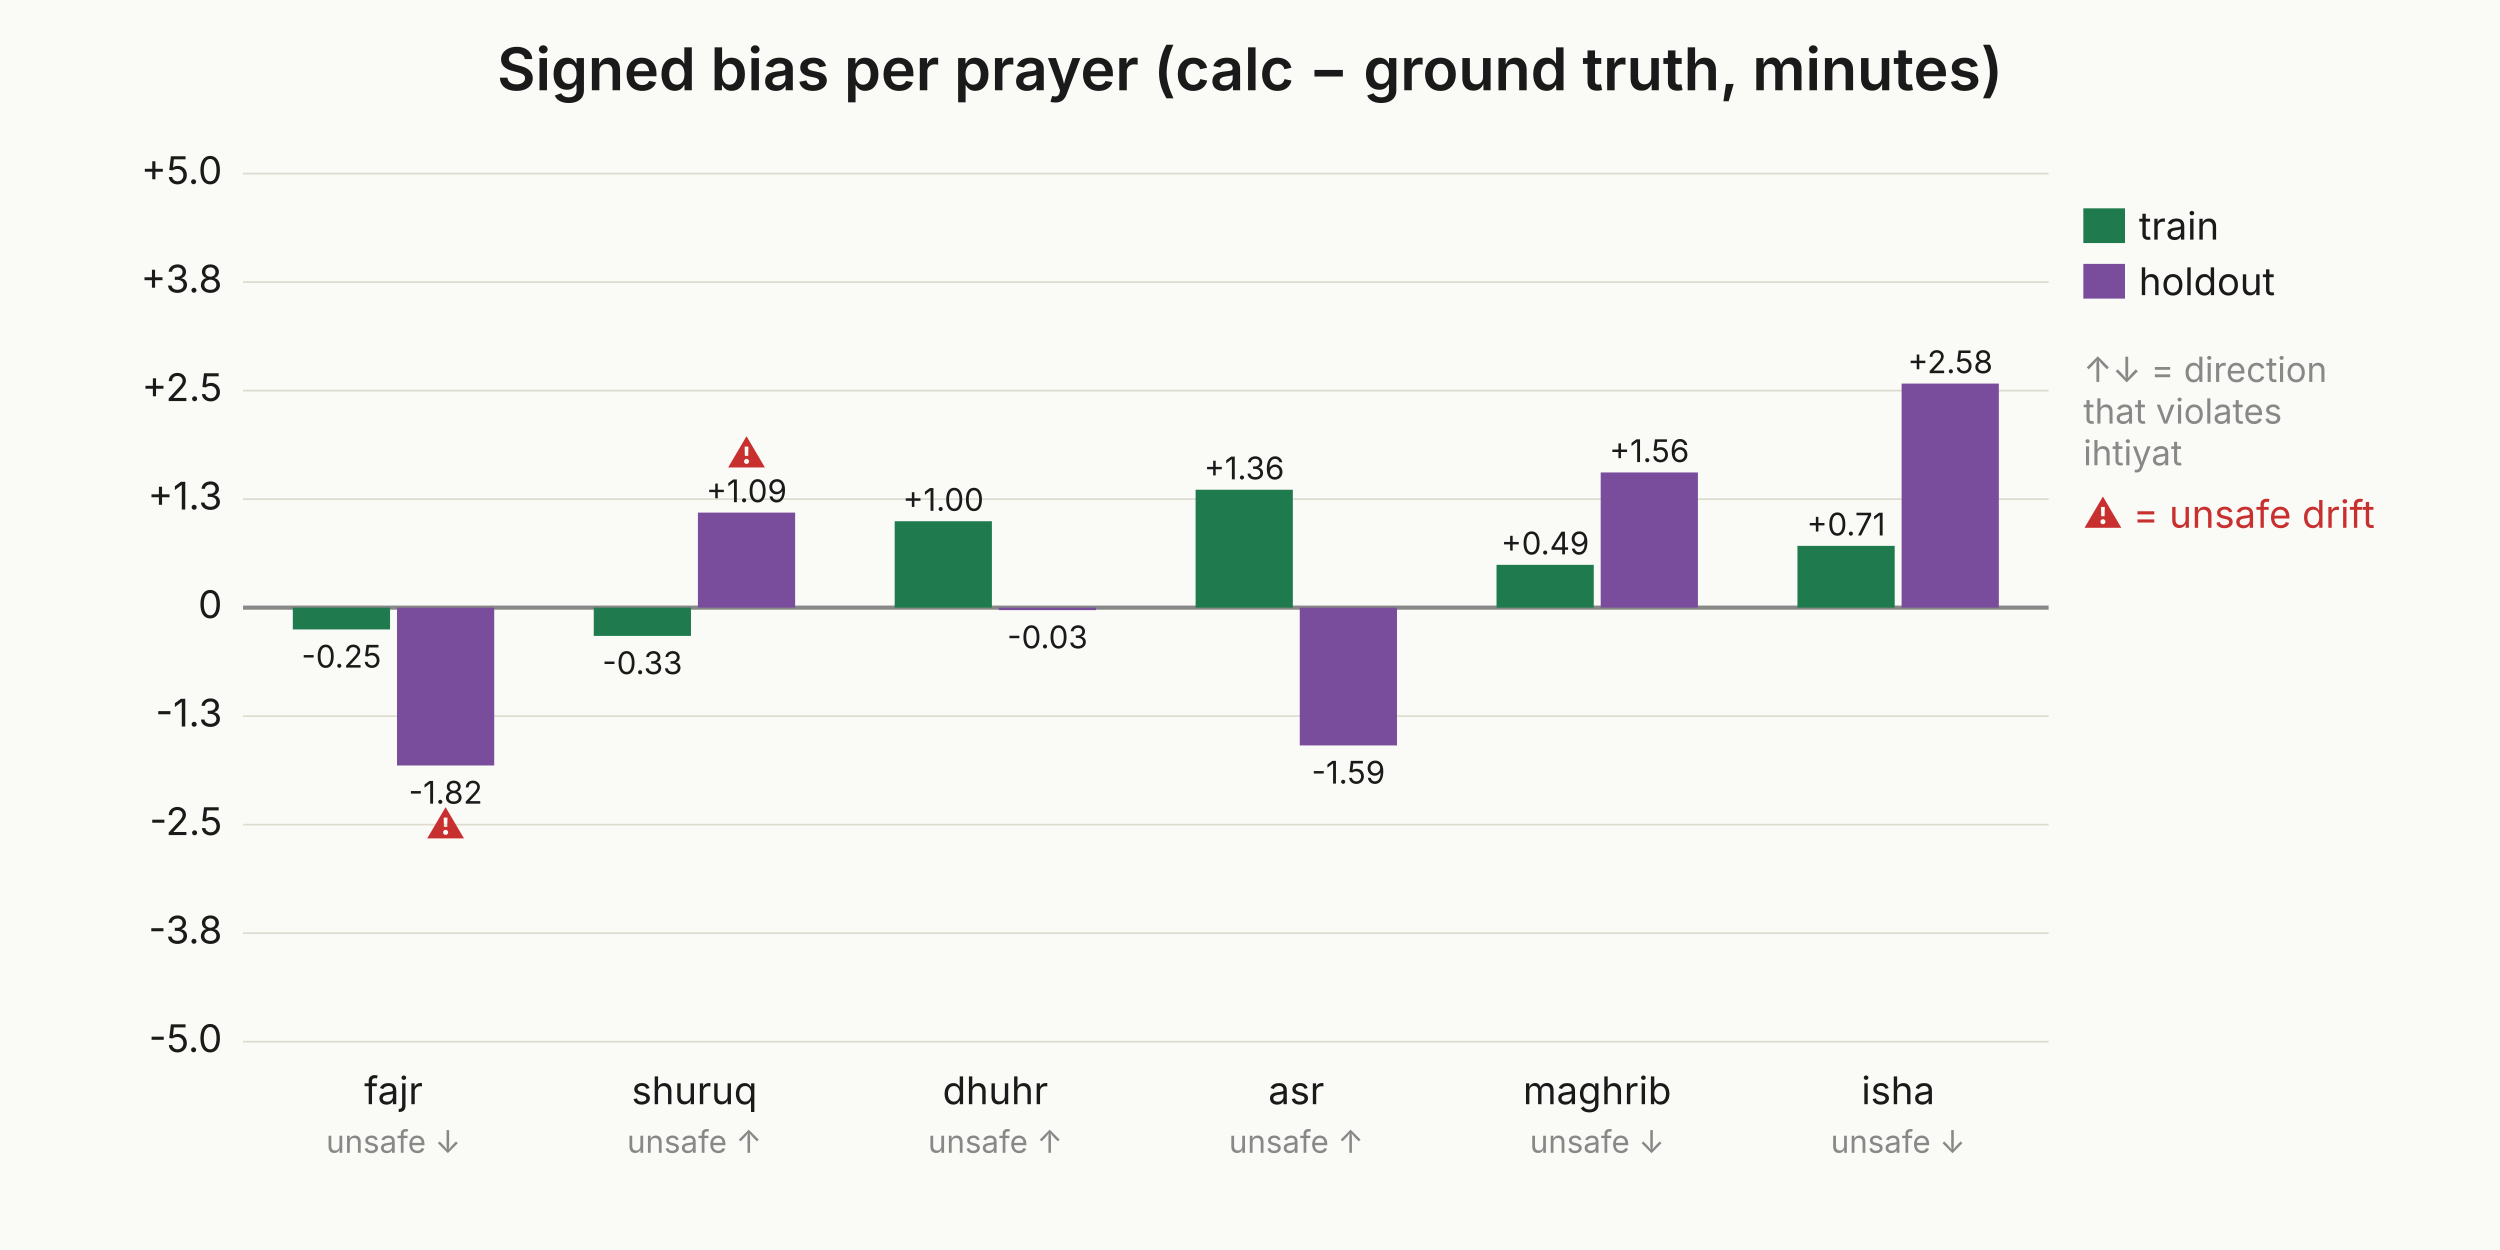
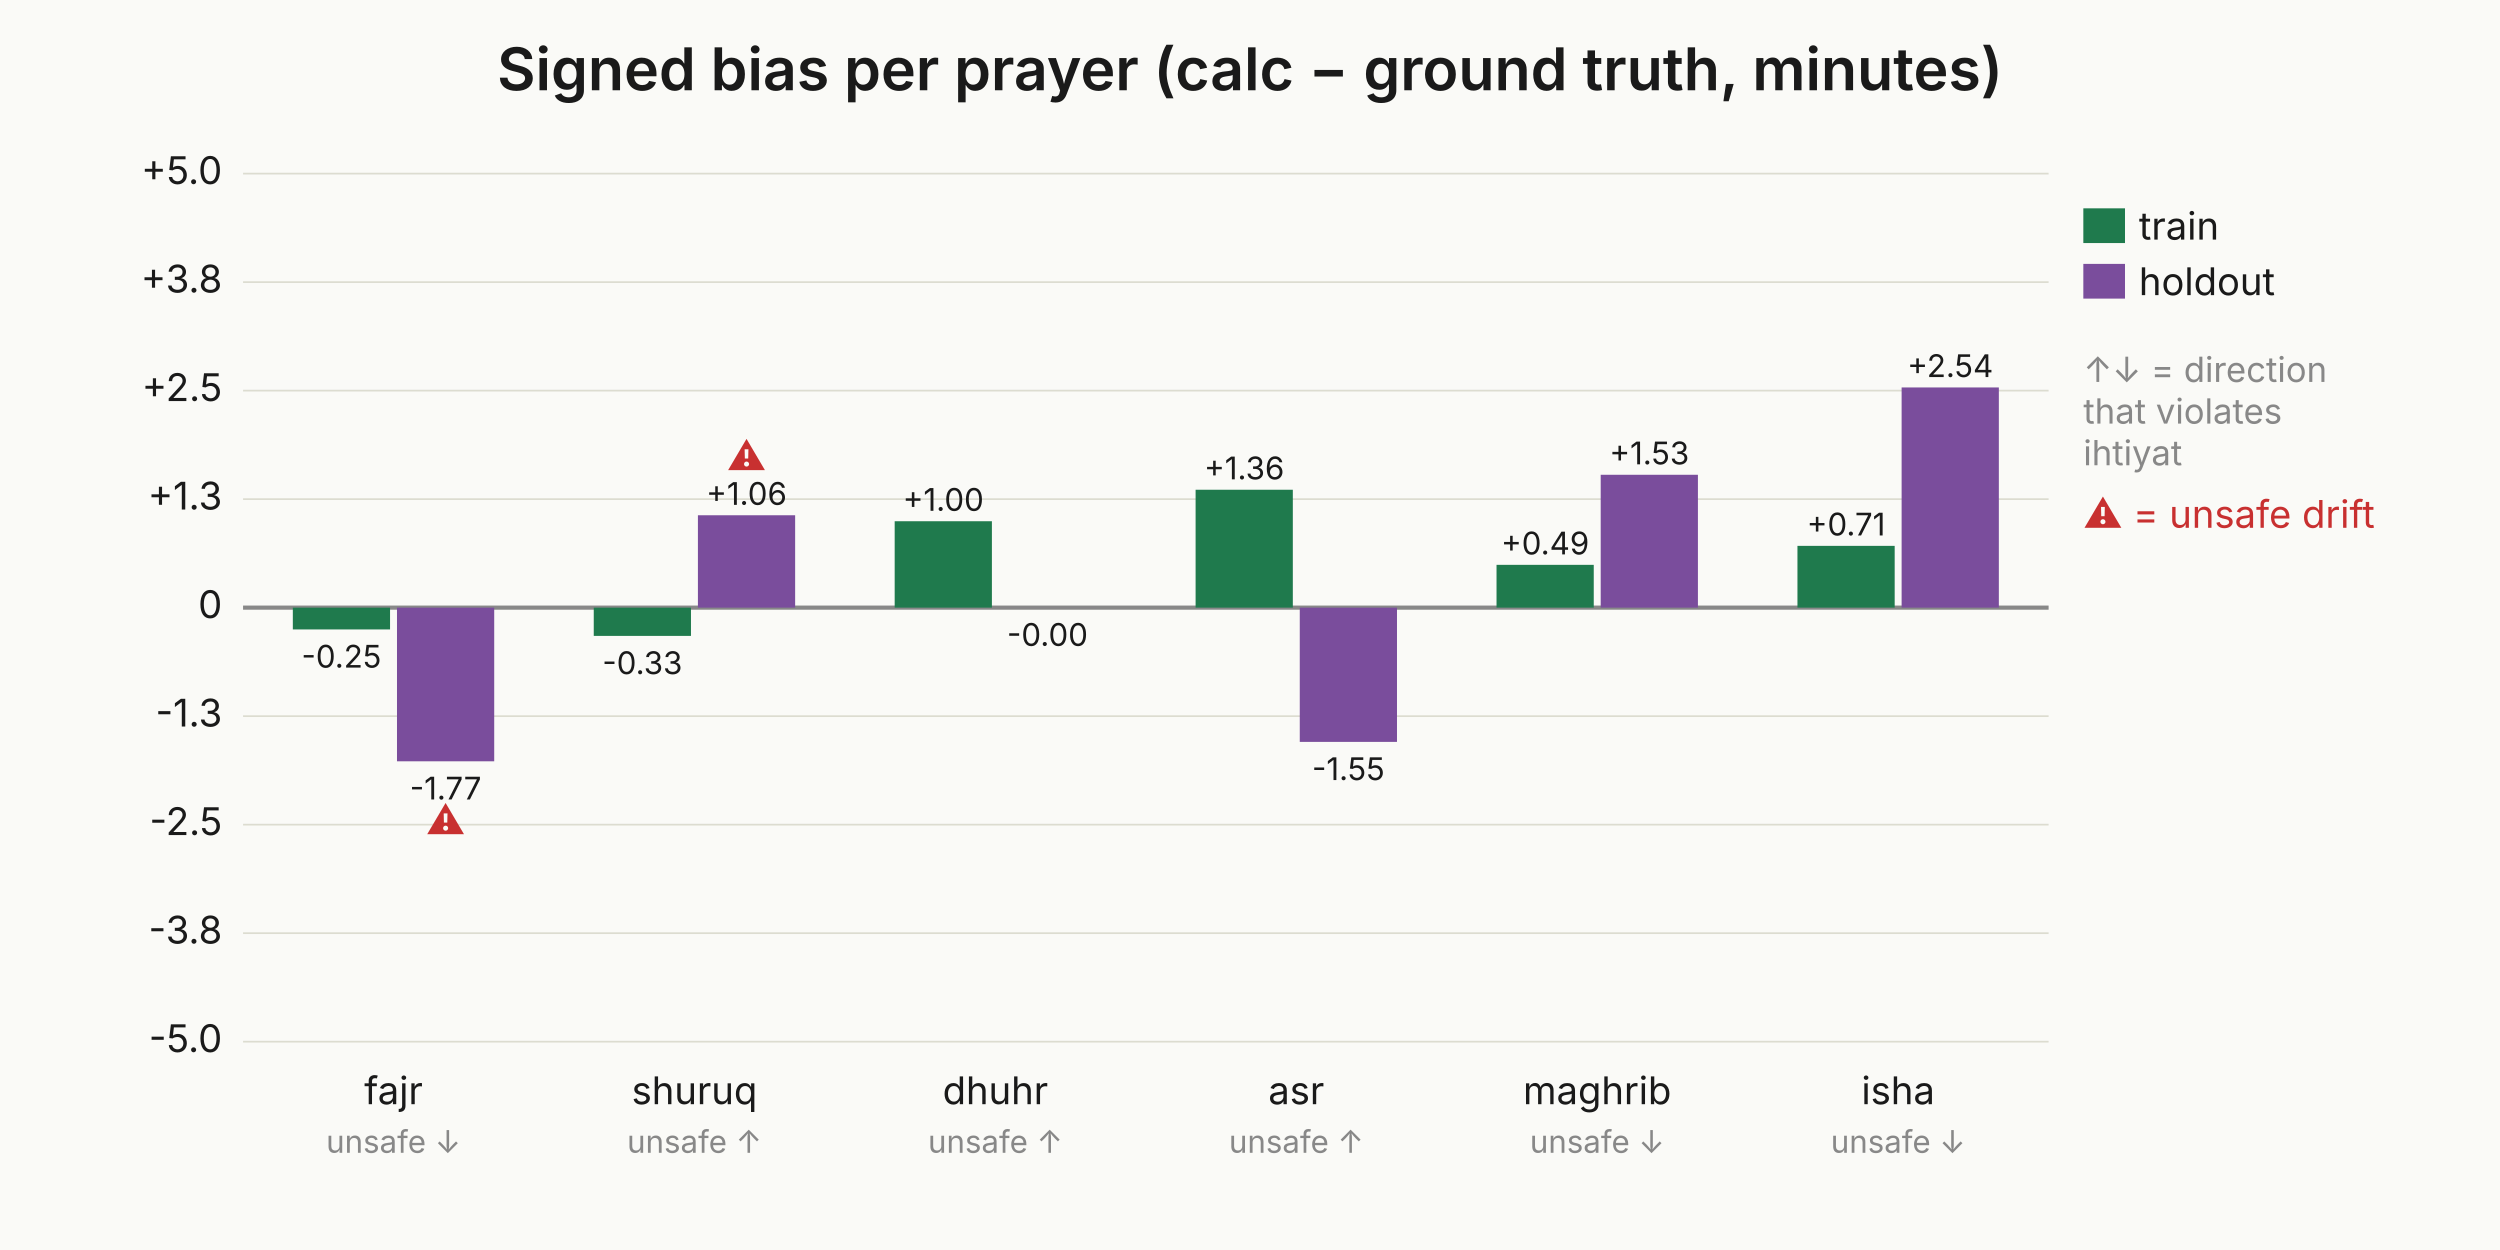
<svg xmlns="http://www.w3.org/2000/svg" viewBox="0 0 720 360" width="720" height="360" font-family="-apple-system, BlinkMacSystemFont, 'Segoe UI', system-ui, sans-serif" font-size="11">
  <rect width="720" height="360" fill="#fafaf7" />
  <text x="360" y="26" text-anchor="middle" fill="#1a1a1a" font-size="17" font-weight="600">Signed bias per prayer (calc − ground truth, minutes)</text>
  <line x1="70" y1="300" x2="590" y2="300" stroke="#dcdcd0" stroke-width="0.5" />
  <text x="64" y="303" text-anchor="end" fill="#1a1a1a">-5.0</text>
  <line x1="70" y1="268.75" x2="590" y2="268.75" stroke="#dcdcd0" stroke-width="0.5" />
  <text x="64" y="271.75" text-anchor="end" fill="#1a1a1a">-3.8</text>
  <line x1="70" y1="237.5" x2="590" y2="237.5" stroke="#dcdcd0" stroke-width="0.5" />
  <text x="64" y="240.5" text-anchor="end" fill="#1a1a1a">-2.5</text>
  <line x1="70" y1="206.25" x2="590" y2="206.25" stroke="#dcdcd0" stroke-width="0.5" />
  <text x="64" y="209.25" text-anchor="end" fill="#1a1a1a">-1.3</text>
  <line x1="70" y1="143.75" x2="590" y2="143.75" stroke="#dcdcd0" stroke-width="0.5" />
  <text x="64" y="146.75" text-anchor="end" fill="#1a1a1a">+1.3</text>
  <line x1="70" y1="112.5" x2="590" y2="112.5" stroke="#dcdcd0" stroke-width="0.5" />
  <text x="64" y="115.5" text-anchor="end" fill="#1a1a1a">+2.5</text>
  <line x1="70" y1="81.25" x2="590" y2="81.25" stroke="#dcdcd0" stroke-width="0.5" />
  <text x="64" y="84.25" text-anchor="end" fill="#1a1a1a">+3.8</text>
  <line x1="70" y1="50" x2="590" y2="50" stroke="#dcdcd0" stroke-width="0.5" />
  <text x="64" y="53" text-anchor="end" fill="#1a1a1a">+5.0</text>
  <line x1="70" y1="175" x2="590" y2="175" stroke="#888" stroke-width="1.2" />
  <text x="64" y="178" text-anchor="end" fill="#1a1a1a">0</text>
  <rect x="84.333" y="175" width="28" height="6.279" fill="#1f7a4d" />
  <text x="98.333" y="192.279" text-anchor="middle" fill="#1a1a1a" font-size="9">-0.25</text>
-   <rect x="114.333" y="175" width="28" height="45.46" fill="#7a4d9c" />
-   <text x="128.333" y="231.46" text-anchor="middle" fill="#1a1a1a" font-size="9">-1.82</text>
-   <text x="128.333" y="241.46" text-anchor="middle" fill="#c83030" font-size="11">⚠</text>
+   <rect x="114.333" y="175" width="28" height="44.254" fill="#7a4d9c" />
+   <text x="128.333" y="230.254" text-anchor="middle" fill="#1a1a1a" font-size="9">-1.77</text>
+   <text x="128.333" y="240.254" text-anchor="middle" fill="#c83030" font-size="11">⚠</text>
  <text x="113.333" y="318" text-anchor="middle" fill="#1a1a1a" font-size="11">fajr</text>
  <text x="113.333" y="332" text-anchor="middle" fill="#888" font-size="9">unsafe ↓</text>
  <rect x="171" y="175" width="28" height="8.14" fill="#1f7a4d" />
  <text x="185" y="194.14" text-anchor="middle" fill="#1a1a1a" font-size="9">-0.33</text>
-   <rect x="201" y="147.628" width="28" height="27.372" fill="#7a4d9c" />
-   <text x="215" y="144.628" text-anchor="middle" fill="#1a1a1a" font-size="9">+1.09</text>
-   <text x="215" y="134.628" text-anchor="middle" fill="#c83030" font-size="11">⚠</text>
+   <rect x="201" y="148.394" width="28" height="26.606" fill="#7a4d9c" />
+   <text x="215" y="145.394" text-anchor="middle" fill="#1a1a1a" font-size="9">+1.06</text>
+   <text x="215" y="135.394" text-anchor="middle" fill="#c83030" font-size="11">⚠</text>
  <text x="200" y="318" text-anchor="middle" fill="#1a1a1a" font-size="11">shuruq</text>
  <text x="200" y="332" text-anchor="middle" fill="#888" font-size="9">unsafe ↑</text>
  <rect x="257.667" y="150.116" width="28" height="24.884" fill="#1f7a4d" />
  <text x="271.667" y="147.116" text-anchor="middle" fill="#1a1a1a" font-size="9">+1.00</text>
-   <rect x="287.667" y="175" width="28" height="0.711" fill="#7a4d9c" />
-   <text x="301.667" y="186.711" text-anchor="middle" fill="#1a1a1a" font-size="9">-0.03</text>
+   <rect x="287.667" y="175" width="28" height="0.009" fill="#7a4d9c" />
+   <text x="301.667" y="186.009" text-anchor="middle" fill="#1a1a1a" font-size="9">-0.00</text>
  <text x="286.667" y="318" text-anchor="middle" fill="#1a1a1a" font-size="11">dhuhr</text>
  <text x="286.667" y="332" text-anchor="middle" fill="#888" font-size="9">unsafe ↑</text>
  <rect x="344.333" y="141.047" width="28" height="33.953" fill="#1f7a4d" />
  <text x="358.333" y="138.047" text-anchor="middle" fill="#1a1a1a" font-size="9">+1.36</text>
-   <rect x="374.333" y="175" width="28" height="39.684" fill="#7a4d9c" />
-   <text x="388.333" y="225.684" text-anchor="middle" fill="#1a1a1a" font-size="9">-1.59</text>
+   <rect x="374.333" y="175" width="28" height="38.665" fill="#7a4d9c" />
+   <text x="388.333" y="224.665" text-anchor="middle" fill="#1a1a1a" font-size="9">-1.55</text>
  <text x="373.333" y="318" text-anchor="middle" fill="#1a1a1a" font-size="11">asr</text>
  <text x="373.333" y="332" text-anchor="middle" fill="#888" font-size="9">unsafe ↑</text>
  <rect x="431" y="162.674" width="28" height="12.326" fill="#1f7a4d" />
  <text x="445" y="159.674" text-anchor="middle" fill="#1a1a1a" font-size="9">+0.49</text>
-   <rect x="461" y="136.067" width="28" height="38.933" fill="#7a4d9c" />
-   <text x="475" y="133.067" text-anchor="middle" fill="#1a1a1a" font-size="9">+1.56</text>
+   <rect x="461" y="136.736" width="28" height="38.264" fill="#7a4d9c" />
+   <text x="475" y="133.736" text-anchor="middle" fill="#1a1a1a" font-size="9">+1.53</text>
  <text x="460" y="318" text-anchor="middle" fill="#1a1a1a" font-size="11">maghrib</text>
  <text x="460" y="332" text-anchor="middle" fill="#888" font-size="9">unsafe ↓</text>
  <rect x="517.667" y="157.209" width="28" height="17.791" fill="#1f7a4d" />
  <text x="531.667" y="154.209" text-anchor="middle" fill="#1a1a1a" font-size="9">+0.71</text>
-   <rect x="547.667" y="110.472" width="28" height="64.528" fill="#7a4d9c" />
-   <text x="561.667" y="107.472" text-anchor="middle" fill="#1a1a1a" font-size="9">+2.58</text>
+   <rect x="547.667" y="111.585" width="28" height="63.415" fill="#7a4d9c" />
+   <text x="561.667" y="108.585" text-anchor="middle" fill="#1a1a1a" font-size="9">+2.54</text>
  <text x="546.667" y="318" text-anchor="middle" fill="#1a1a1a" font-size="11">isha</text>
  <text x="546.667" y="332" text-anchor="middle" fill="#888" font-size="9">unsafe ↓</text>
  <rect x="600" y="60" width="12" height="10" fill="#1f7a4d" />
  <text x="616" y="69" fill="#1a1a1a">train</text>
  <rect x="600" y="76" width="12" height="10" fill="#7a4d9c" />
  <text x="616" y="85" fill="#1a1a1a">holdout</text>
  <text x="600" y="110" fill="#888" font-size="10">↑↓ = direction</text>
  <text x="600" y="122" fill="#888" font-size="10">that violates</text>
  <text x="600" y="134" fill="#888" font-size="10">ihtiyat</text>
  <text x="600" y="152" fill="#c83030" font-size="11">⚠ = unsafe drift</text>
</svg>
